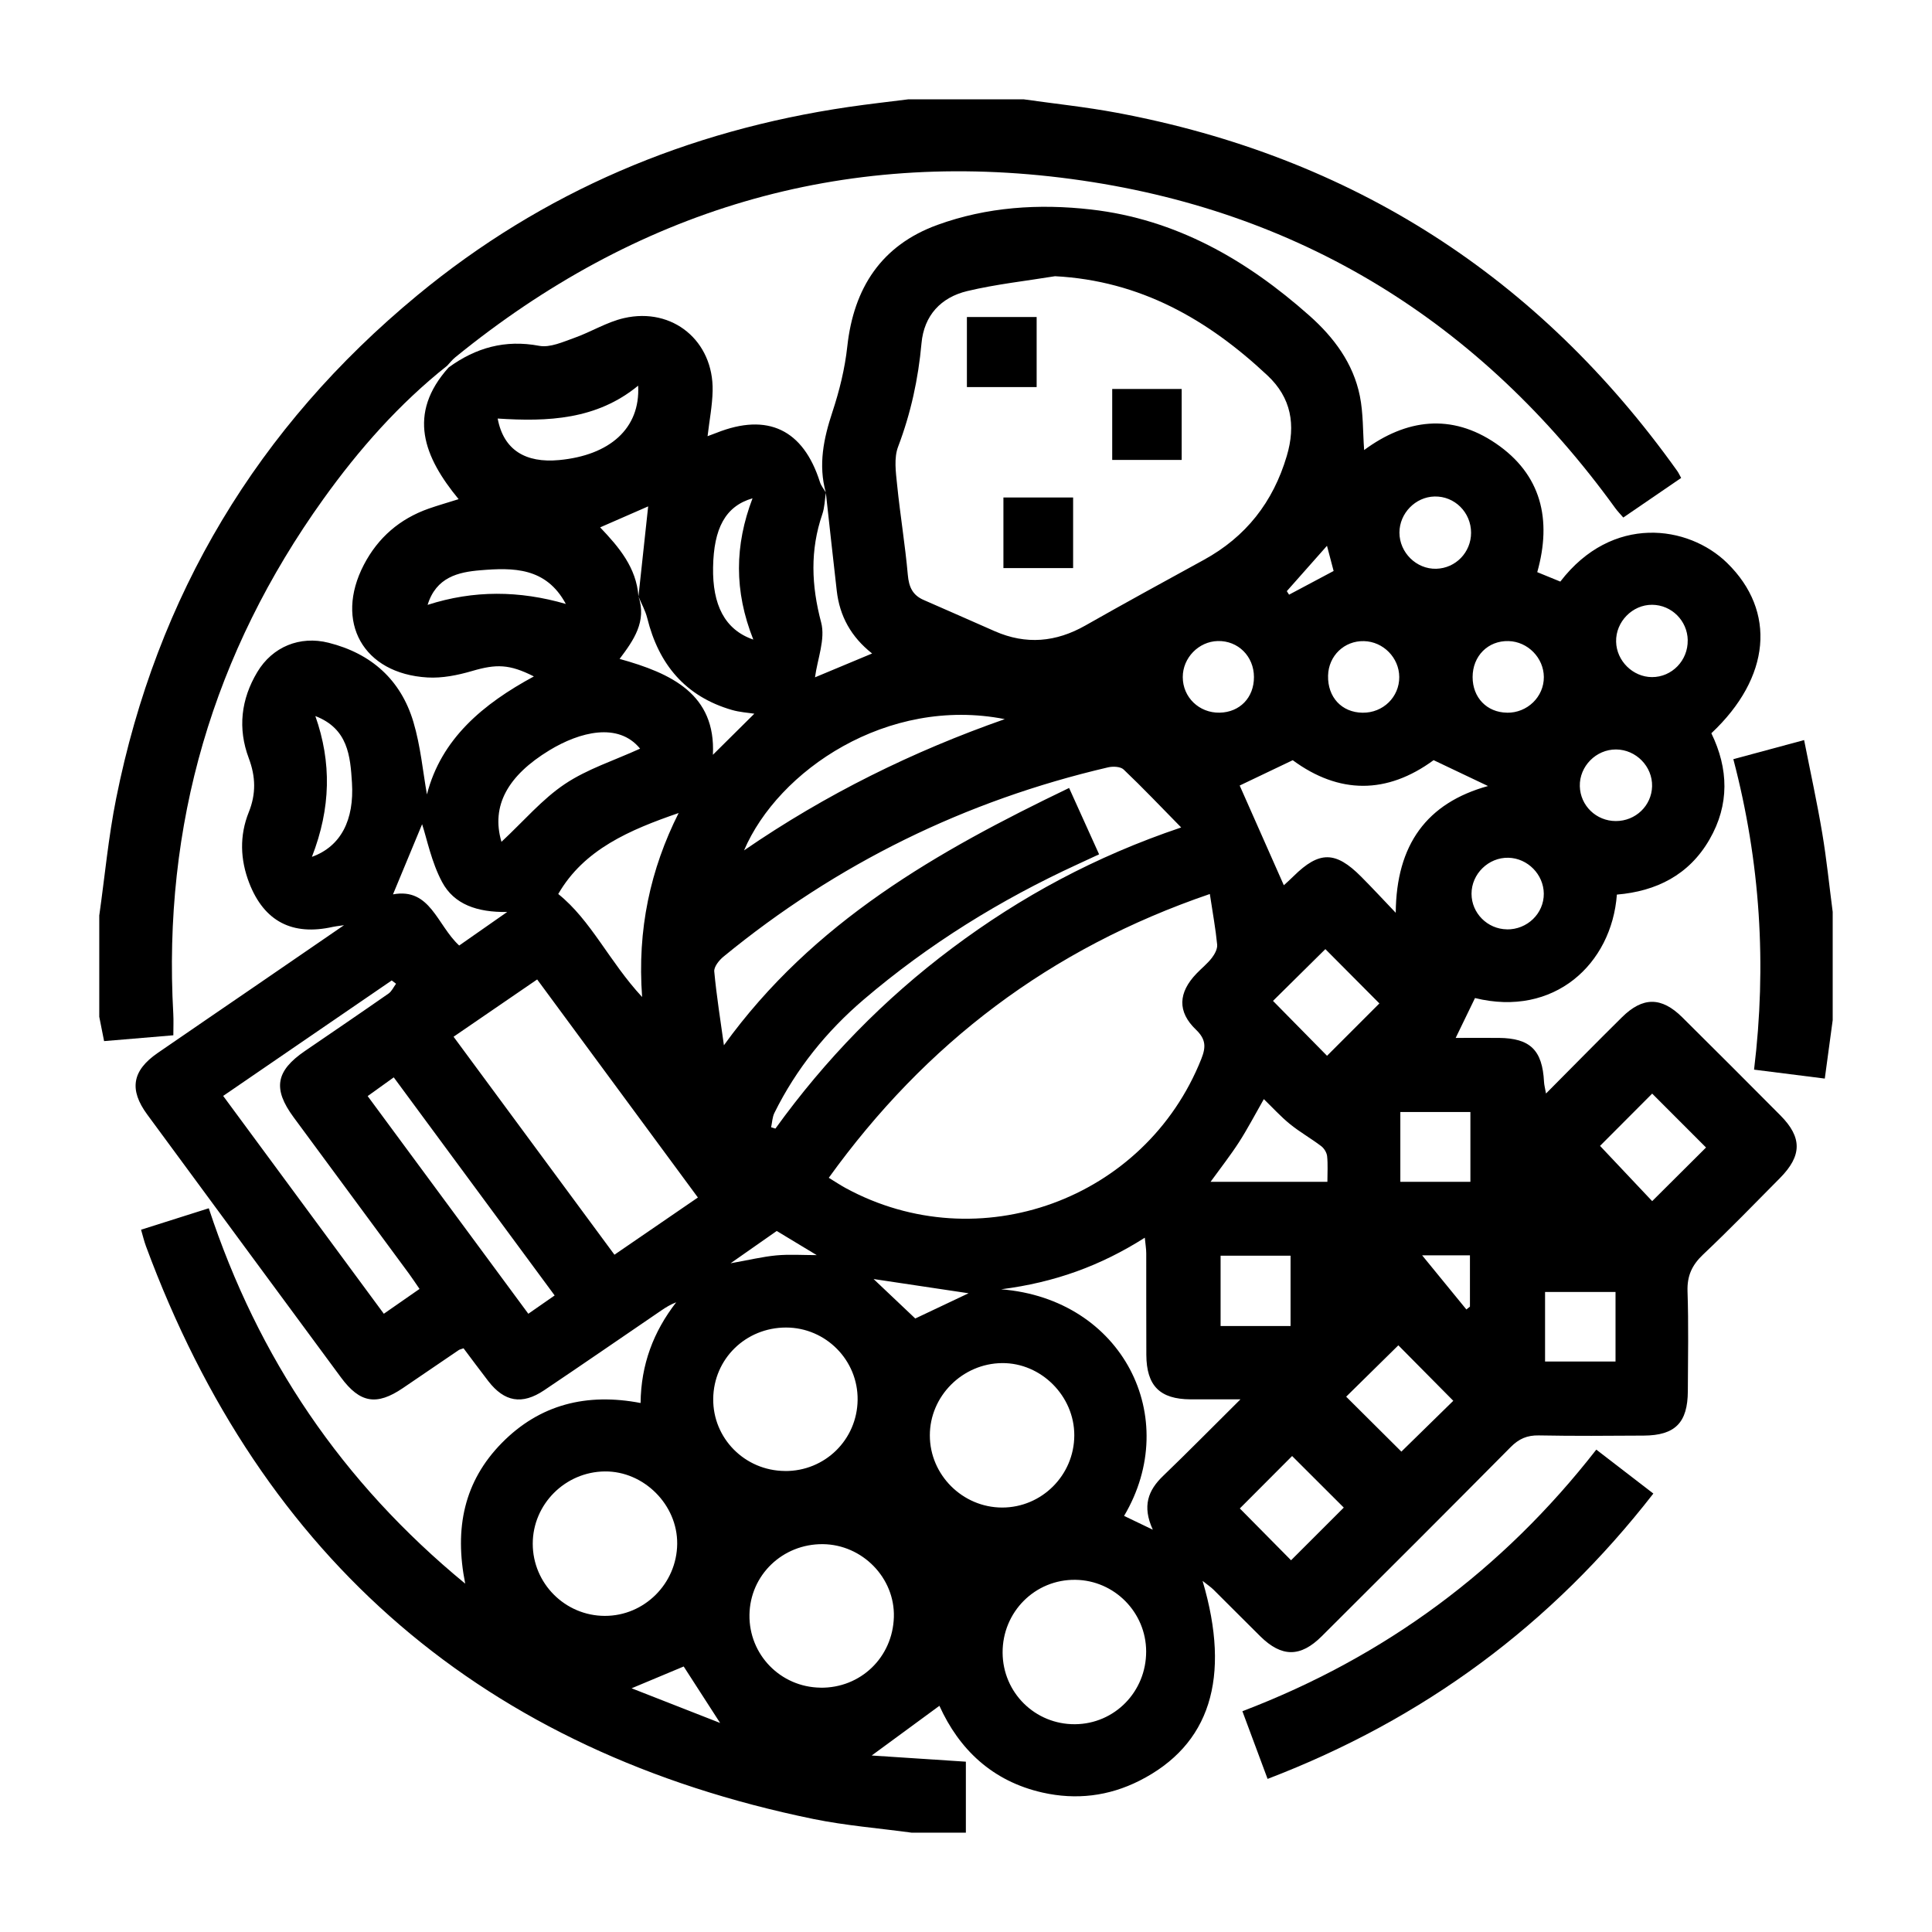
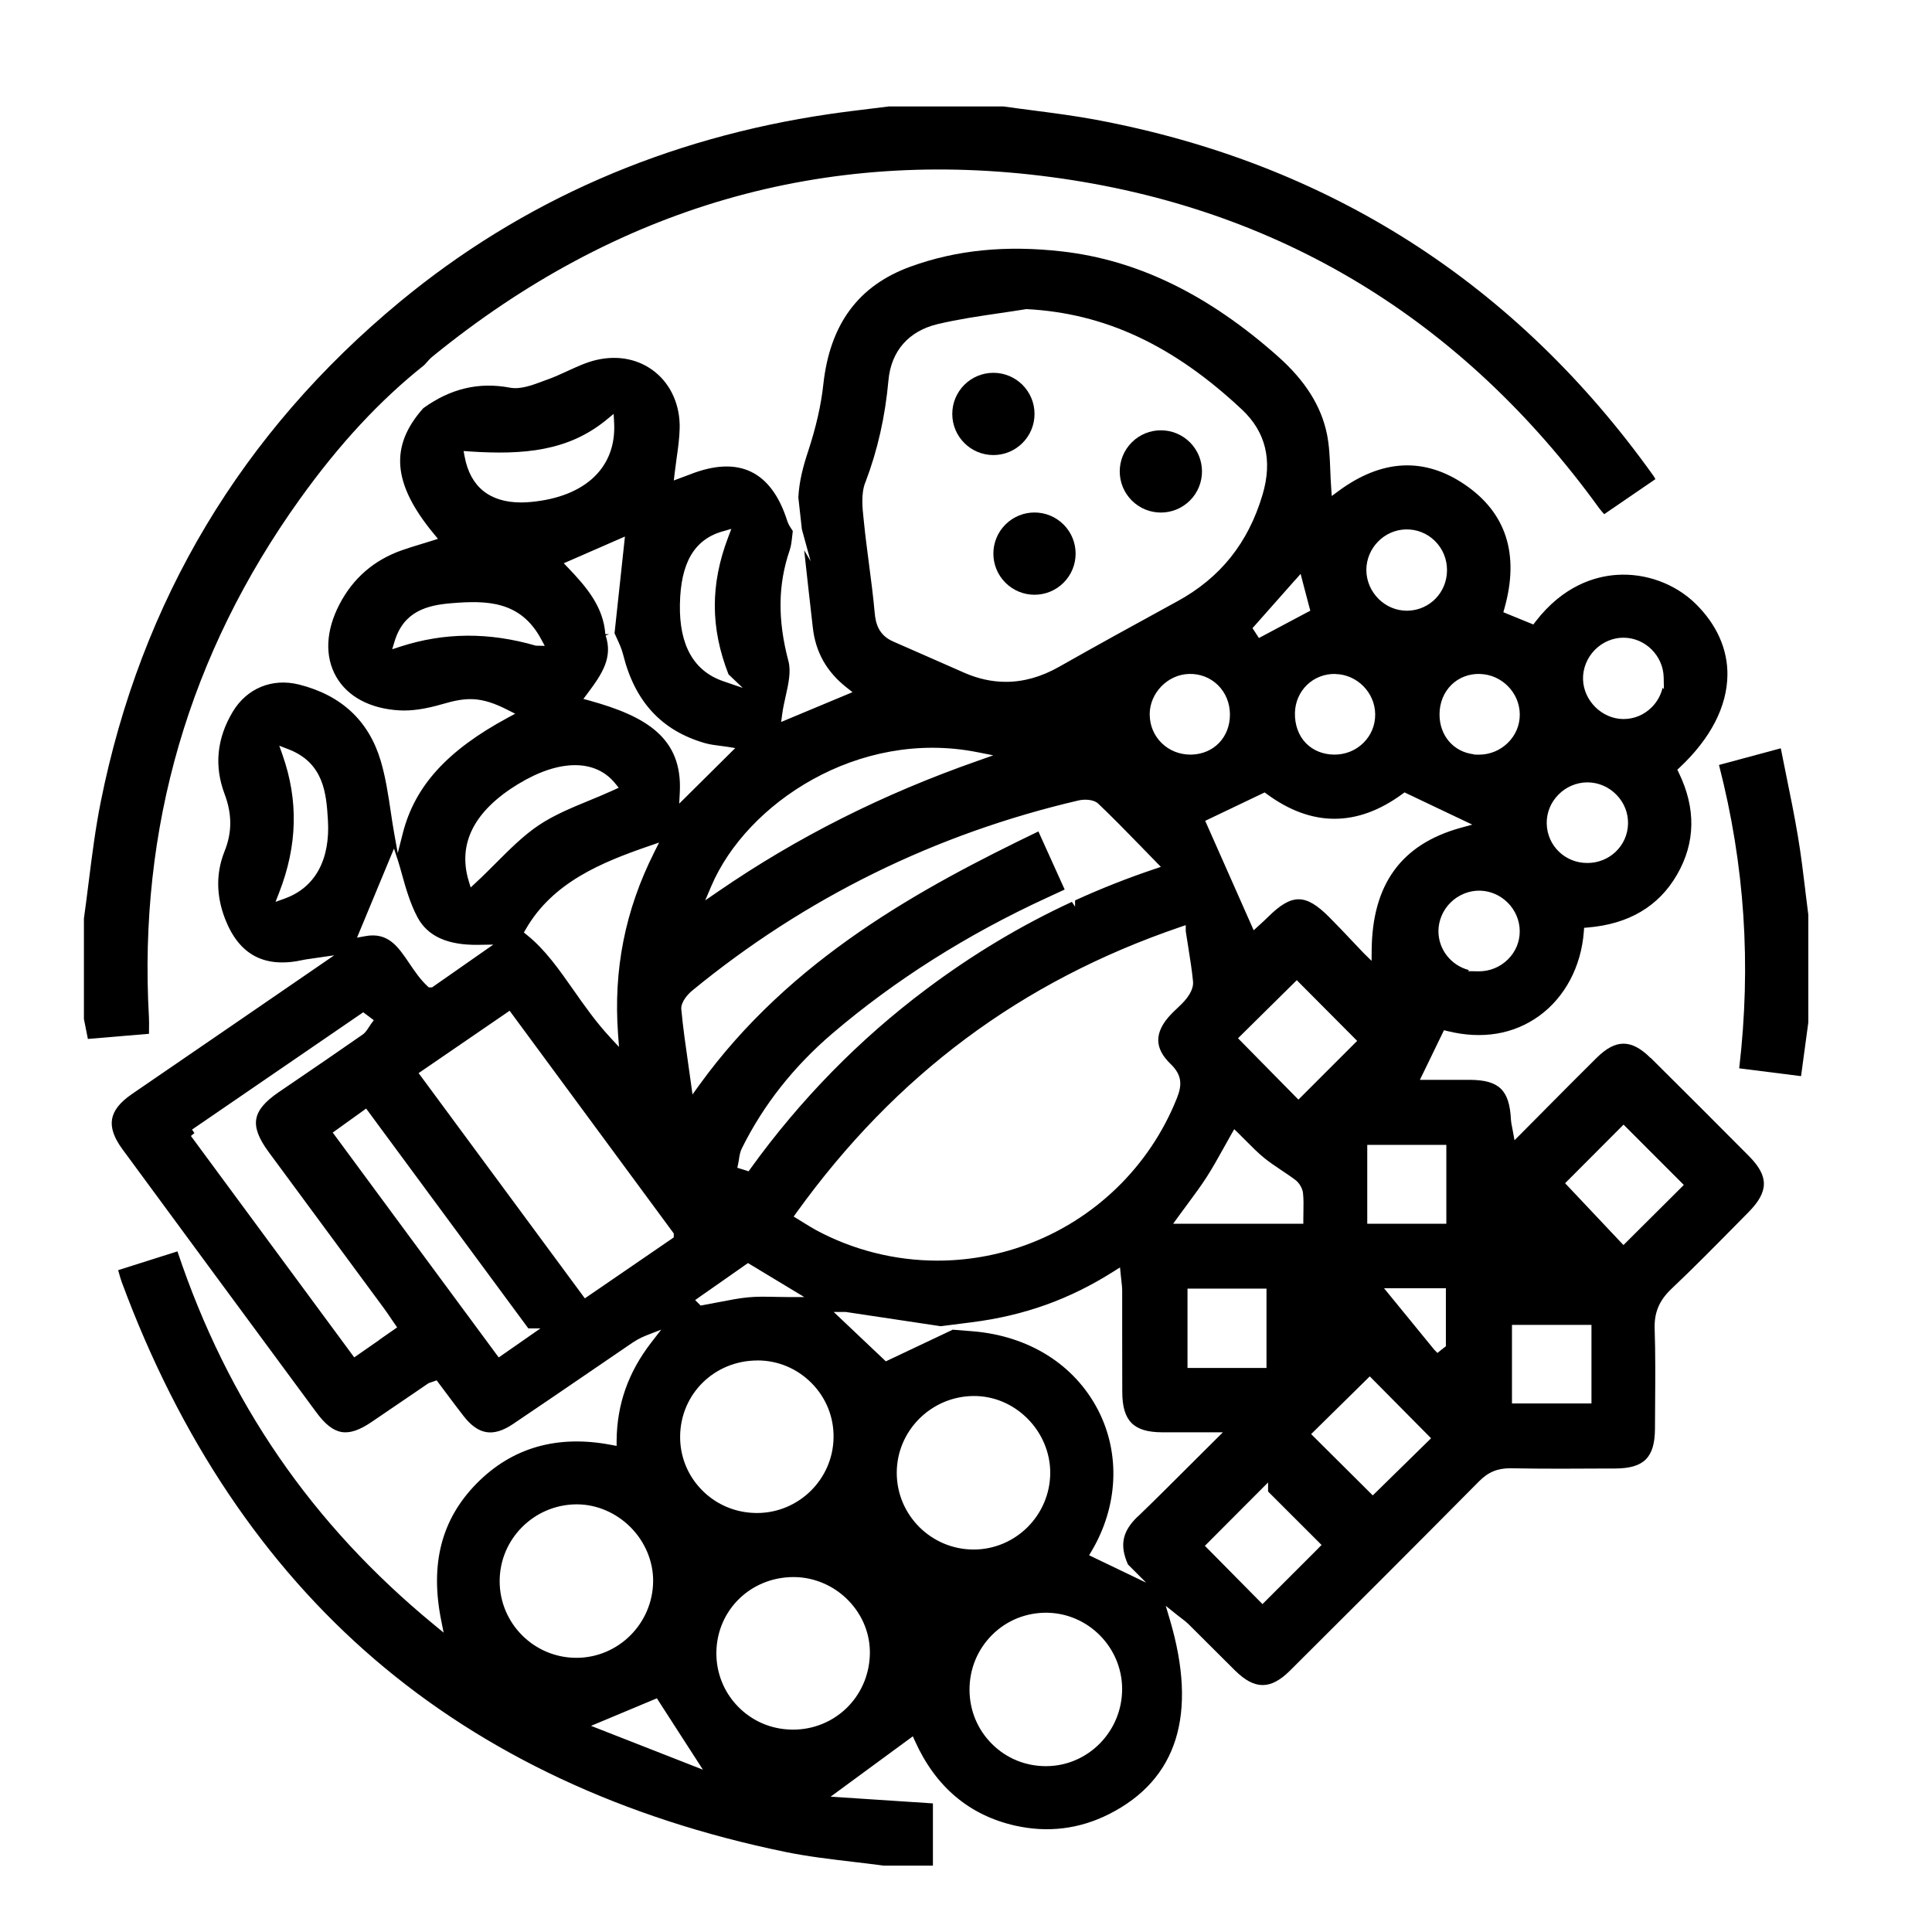
- <svg xmlns="http://www.w3.org/2000/svg" id="Layer_1" data-name="Layer 1" version="1.1" viewBox="0 0 428 428">
+ <svg xmlns="http://www.w3.org/2000/svg" id="Layer_1" fill="currentColor" data-name="Layer 1" version="1.1" viewBox="0 0 428 428">
  <defs>
    <style>
      .cls-1 {
        fill: #000;
        stroke-width: 0px;
      }
    </style>
  </defs>
-   <path class="cls-1" d="M214,406h-12c-7.28-.99-14.64-1.57-21.83-3.04-72.73-14.93-122.07-57.21-147.84-126.9-.41-1.11-.68-2.28-1.08-3.64,5.12-1.62,9.95-3.15,15-4.75,10.93,33.18,29.49,60.69,56.81,83.16-2.45-12.28-.25-22.67,8.11-31.17,8.43-8.57,18.85-11.13,30.74-8.85.09-8.54,2.85-15.8,7.89-22.31-1.24.48-2.27,1.1-3.26,1.78-8.67,5.91-17.3,11.87-26.01,17.72-4.88,3.27-8.79,2.57-12.36-2.04-1.88-2.43-3.7-4.91-5.48-7.27-.61.22-.87.26-1.07.4-4.13,2.81-8.25,5.63-12.39,8.43-5.8,3.93-9.5,3.31-13.7-2.38-14.32-19.4-28.63-38.81-42.91-58.23-4.06-5.52-3.35-9.73,2.28-13.62,7.2-4.97,14.43-9.88,21.64-14.83,6.26-4.29,12.51-8.58,19.67-13.5-1.57.23-2.02.27-2.46.37-8.98,2.03-15.22-1.21-18.52-9.67-2.03-5.22-2.2-10.55-.12-15.73,1.64-4.08,1.54-7.87,0-11.97-2.47-6.58-1.73-13.04,1.89-19.08,3.36-5.61,9.43-8.09,15.79-6.49,9.48,2.38,16.01,8.22,18.79,17.54,1.6,5.37,2.11,11.07,3,16.06,3.16-12.34,12.46-20.07,23.69-26.14-5.42-2.75-8.34-2.77-13.69-1.2-3.18.93-6.63,1.63-9.9,1.43-14.24-.84-20.64-12.33-14.08-24.95,3.13-6.02,7.95-10.19,14.36-12.45,2.08-.73,4.21-1.33,6.64-2.1-7.71-9.35-11.47-18.86-2.21-29.18,6.02-4.38,12.51-6.21,20.06-4.79,2.4.45,5.25-.86,7.76-1.75,3.73-1.32,7.22-3.52,11.03-4.39,10.79-2.47,19.86,5.08,19.63,16.1-.07,3.31-.72,6.61-1.12,10.06.64-.24,1.31-.48,1.97-.74,11.33-4.51,19.23-.74,22.92,10.9.26.83.87,1.56,1.32,2.33-.25,1.59-.27,3.26-.78,4.76-2.75,8-2.44,15.81-.27,24.01.98,3.7-.83,8.13-1.36,12.16,3.94-1.65,8.13-3.39,12.65-5.28-4.7-3.71-7.19-8.31-7.83-13.88-.83-7.25-1.62-14.5-2.42-21.75-1.71-6.15-.5-11.97,1.46-17.89,1.55-4.68,2.76-9.59,3.29-14.48,1.42-13,7.58-22.45,19.98-26.95,10.96-3.98,22.45-4.73,34.01-3.41,18.87,2.16,34.48,11.17,48.39,23.52,5.42,4.81,9.71,10.55,11.17,17.79.77,3.82.65,7.83.95,11.98,9.34-6.89,19.32-8.16,29.14-1.49,10.13,6.88,12.49,16.89,9.21,28.54,1.86.76,3.54,1.45,5.11,2.09,11.49-14.95,28.37-12.52,36.96-4.12,10.93,10.69,9.67,25.35-3.5,37.72,3.81,7.84,4.05,15.8-.41,23.53-4.53,7.87-11.79,11.48-20.52,12.21-1.15,15.43-13.95,27.23-31.43,22.92-1.4,2.9-2.76,5.7-4.28,8.83,3.16,0,6.36-.02,9.56,0,6.95.06,9.65,2.71,10.01,9.74.03.65.21,1.29.44,2.58,5.92-5.95,11.33-11.47,16.83-16.9,4.6-4.55,8.74-4.55,13.34,0,7.28,7.21,14.52,14.47,21.75,21.74,4.85,4.88,4.82,8.93-.1,13.9-5.63,5.69-11.2,11.43-17.01,16.92-2.46,2.33-3.57,4.71-3.46,8.15.25,7.37.1,14.75.07,22.12-.03,6.99-2.81,9.81-9.76,9.85-7.75.05-15.5.11-23.25-.04-2.59-.05-4.42.75-6.23,2.58-13.9,14.03-27.87,27.98-41.86,41.91-4.72,4.71-8.89,4.67-13.61.02-3.47-3.42-6.89-6.9-10.36-10.33-.62-.61-1.37-1.1-2.43-1.95,6.38,21.57,1.6,36.39-13.97,44.26-6.83,3.45-14.04,4.31-21.5,2.63-11.16-2.52-18.5-9.64-22.83-19.22-5.07,3.72-9.97,7.32-15,11.01,6.87.45,13.78.9,20.86,1.37v15.7ZM141.44,132.13c.72-6.67,1.44-13.34,2.15-19.95-3.44,1.5-6.96,3.04-10.64,4.65,4.18,4.38,8.03,8.92,8.49,15.29,1.88,5.56-1.07,9.72-4.18,13.85,11.54,3.2,21.34,7.85,20.67,21.24,2.88-2.86,6.09-6.03,9.18-9.1-1.38-.22-3.23-.33-4.96-.83-10.32-2.99-16.22-10.1-18.76-20.33-.41-1.67-1.29-3.22-1.96-4.83ZM233.72,61.19c-6.49,1.06-13.06,1.77-19.44,3.29-5.81,1.39-9.58,5.37-10.14,11.58-.71,7.88-2.36,15.47-5.18,22.9-.95,2.49-.51,5.63-.22,8.43.67,6.66,1.78,13.29,2.37,19.96.24,2.68,1.05,4.5,3.53,5.57,5.26,2.28,10.49,4.62,15.75,6.92,6.91,3.03,13.54,2.43,20.07-1.28,8.68-4.93,17.44-9.72,26.19-14.51,9.36-5.12,15.38-12.8,18.41-23.03,2.05-6.89.99-12.91-4.27-17.84-13.21-12.39-28.19-21-47.07-21.99ZM268.02,198.05c-35.43,12.11-62.96,33.08-84.42,62.87,1.42.87,2.55,1.62,3.73,2.27,29.49,16.03,66.38,2.6,78.79-28.58,1.05-2.63,1.06-4.36-1.17-6.5-4.17-3.99-3.94-8.21.11-12.43,1.12-1.17,2.42-2.2,3.4-3.47.63-.82,1.27-1.99,1.18-2.94-.33-3.44-.96-6.85-1.62-11.21ZM154.6,265.28c-12.04-16.34-23.77-32.24-35.6-48.3-6.33,4.34-12.34,8.46-18.52,12.69,12.03,16.31,23.78,32.23,35.64,48.29,6.22-4.27,12.16-8.34,18.48-12.67ZM243.49,189.26c-1.86.86-3.31,1.54-4.77,2.21-17.12,7.87-33,17.7-47.34,29.93-8.26,7.04-14.99,15.37-19.82,25.14-.47.95-.5,2.12-.73,3.19.32.1.64.19.95.29,11.05-15.33,24.08-28.7,39.19-40.01,15.16-11.35,31.63-20.28,50.7-26.7-4.55-4.63-8.55-8.85-12.75-12.84-.69-.66-2.36-.73-3.44-.48-31.65,7.38-60.09,21.33-85.22,41.95-.96.79-2.12,2.24-2.03,3.27.51,5.47,1.39,10.9,2.14,16.35,19.75-27.37,47.28-42.97,76.47-57,2.27,5.03,4.37,9.66,6.65,14.71ZM309.2,202.21c.12-15.15,6.92-24.34,20.44-28.08-3.89-1.85-7.9-3.75-12.05-5.73-10.34,7.59-20.95,7.56-31.21.01-4.22,2.01-8.18,3.91-11.75,5.61,3.22,7.27,6.49,14.65,9.78,22.09.57-.52,1.4-1.25,2.18-2.03,5.65-5.57,9.26-5.58,14.91.09,2.61,2.62,5.12,5.34,7.68,8.02ZM133.99,357.97c8.75.02,15.95-7.16,16.03-15.97.08-8.64-7.37-16.1-16.01-16.03-8.8.07-15.99,7.27-15.99,16.02,0,8.79,7.17,15.97,15.97,15.98ZM237.99,317.99c.03-8.71-7.33-16.09-15.98-16.02-8.79.07-16.03,7.32-16.02,16.02,0,8.75,7.25,15.97,16.02,15.98,8.78,0,15.95-7.16,15.98-15.98ZM253.91,365.85c-.02-8.65-7.02-15.75-15.66-15.87-8.95-.13-16.19,7.12-16.14,16.15.05,8.85,7.19,15.9,16.03,15.84,8.79-.06,15.79-7.22,15.77-16.12ZM181.75,373.88c8.89.12,16-6.71,16.27-15.64.26-8.67-6.97-16.08-15.75-16.16-8.92-.07-16.11,6.86-16.24,15.65-.13,8.83,6.88,16.02,15.72,16.14ZM173.88,325.88c8.86.07,16.01-6.93,16.11-15.77.1-8.79-7.05-16.01-15.85-16.02-8.94,0-16.04,6.94-16.14,15.77-.1,8.78,7.01,15.95,15.88,16.01ZM49.43,242.77c12.03,16.31,23.72,32.16,35.6,48.27,2.8-1.94,5.29-3.68,7.91-5.5-.93-1.34-1.6-2.38-2.33-3.37-8.52-11.57-17.05-23.12-25.58-34.68-4.63-6.29-3.95-10.24,2.52-14.66,6.19-4.23,12.38-8.44,18.53-12.73.71-.5,1.11-1.44,1.66-2.17-.32-.24-.64-.49-.96-.73-12.35,8.46-24.7,16.92-37.34,25.58ZM255.38,338.87c-2.39-5.23-1.03-8.72,2.28-11.9,5.53-5.32,10.91-10.79,17.14-16.97-4.45,0-7.76.01-11.07,0-6.78-.04-9.74-2.99-9.78-9.85-.04-7.49,0-14.98-.02-22.47,0-1.02-.18-2.04-.32-3.49-9.78,6.21-19.93,9.91-31.83,11.43,26.91,2.15,40.15,28.43,27.24,50.2,1.87.9,3.73,1.79,6.37,3.06ZM142.25,220.87c-1.11-14.97,1.84-28.32,8.09-40.76-10.81,3.73-20.96,8.03-26.67,17.94,7.26,5.81,11.3,14.98,18.58,22.82ZM122.87,286.98c-11.93-16.17-23.74-32.18-35.64-48.31-2.12,1.52-3.89,2.79-5.78,4.15,11.95,16.2,23.7,32.1,35.59,48.22,2.1-1.46,3.81-2.65,5.84-4.06ZM222.59,159.31c-26-5.12-50.21,11.39-57.76,29.08,18.17-12.49,37.38-21.93,57.76-29.08ZM293.98,233.89c3.97-3.97,8.07-8.07,11.6-11.6-4-4.03-8.08-8.13-11.97-12.03-3.76,3.72-7.82,7.73-11.6,11.47,4.03,4.09,8.1,8.23,11.97,12.16ZM377.94,254.21c-4.01-4.02-8.12-8.12-11.93-11.94-3.88,3.89-7.98,8.01-11.55,11.58,3.76,3.98,7.74,8.2,11.55,12.24,4.06-4.05,8.11-8.08,11.93-11.88ZM286.25,322.55c-4.01,4.02-8.03,8.04-11.59,11.62,3.66,3.7,7.66,7.74,11.35,11.48,3.82-3.82,7.83-7.83,11.68-11.67-3.81-3.81-7.84-7.83-11.44-11.42ZM321.95,310.32c-4.16-4.2-8.16-8.24-12.17-12.29-3.86,3.8-7.91,7.78-11.56,11.38,4.22,4.2,8.33,8.29,12.23,12.17,3.67-3.6,7.67-7.51,11.5-11.26ZM268.18,261.81h25.88c0-2.01.13-3.87-.06-5.68-.09-.8-.67-1.75-1.33-2.24-2.24-1.7-4.71-3.09-6.88-4.85-2.06-1.67-3.86-3.66-5.81-5.55-2.01,3.52-3.62,6.62-5.51,9.55-1.87,2.9-4.01,5.62-6.29,8.77ZM111.1,186.48c4.96-4.62,9.01-9.43,14.03-12.79,4.98-3.34,10.94-5.22,16.67-7.84-4.82-5.92-13.38-3.72-20.1.37-9.17,5.58-12.97,12.26-10.61,20.27ZM141.38,85.43c-9.19,7.57-20.04,8.02-31.13,7.29,1.3,6.96,6.16,9.9,13.61,9.2,11.12-1.04,18.03-6.93,17.51-16.49ZM285.9,278.18h-15.5v15.58h15.5v-15.58ZM325.74,246.34h-15.52v15.47h15.52v-15.47ZM357.89,286.21h-15.61v15.41h15.61v-15.41ZM277.79,149.98c-.01-4.59-3.52-8.08-8.01-7.97-4.24.1-7.77,3.73-7.76,7.99,0,4.47,3.63,7.97,8.17,7.88,4.48-.09,7.62-3.35,7.6-7.9ZM301.85,157.89c4.54.06,8.16-3.48,8.13-7.92-.03-4.27-3.55-7.84-7.82-7.94-4.35-.11-7.84,3.24-7.95,7.63-.12,4.79,3.02,8.17,7.64,8.23ZM373.89,141.83c-.08-4.33-3.58-7.82-7.89-7.85-4.37-.03-8.08,3.76-7.98,8.17.09,4.26,3.71,7.83,7.94,7.85,4.42.02,8.01-3.69,7.92-8.18ZM333.82,205.89c4.5.07,8.22-3.52,8.18-7.92-.04-4.26-3.58-7.85-7.84-7.95-4.4-.11-8.18,3.58-8.17,7.98,0,4.28,3.52,7.82,7.84,7.88ZM325.89,118.02c0-4.51-3.64-8.13-8.08-8.03-4.25.09-7.78,3.72-7.79,7.99,0,4.43,3.75,8.13,8.14,8.02,4.32-.11,7.73-3.64,7.73-7.98ZM357.97,181.89c4.37,0,7.91-3.4,8.02-7.69.11-4.4-3.55-8.15-7.99-8.17-4.42-.02-8.12,3.73-8.02,8.13.1,4.31,3.63,7.73,7.98,7.73ZM333.84,157.89c4.5.07,8.2-3.52,8.17-7.91-.03-4.25-3.55-7.84-7.81-7.96-4.54-.13-7.97,3.3-7.97,7.97,0,4.55,3.16,7.83,7.61,7.89ZM101.73,209.46c3.37-2.35,6.62-4.63,10.63-7.43-6.67.11-11.78-1.69-14.42-6.63-2.37-4.43-3.37-9.6-4.43-12.81-1.7,4.1-4.09,9.85-6.45,15.54,8.27-1.53,9.74,6.79,14.66,11.33ZM69.1,189.82c6.44-2.32,9.39-8.19,8.87-16.44-.37-5.88-.86-11.96-8.11-14.75,3.61,10.25,3.45,20.37-.76,31.19ZM166.88,141.68c-4.28-10.78-4.13-20.88-.17-31.29-6.05,1.75-8.59,6.7-8.74,15.27-.15,8.28,2.54,13.84,8.92,16.03ZM125.35,133.79c-4.38-8.15-11.69-8.06-18.92-7.46-4.89.4-9.81,1.52-11.7,7.67,10.23-3.3,20.37-3.18,30.61-.21ZM193.53,283.35c2.08,1.97,5.59,5.29,9.23,8.74,3.33-1.58,8.09-3.83,11.81-5.59-7-1.05-15.14-2.27-21.03-3.15ZM159.53,381.69c-3-4.65-5.59-8.66-8.07-12.51-3.59,1.5-7.15,2.99-11.54,4.83,6.82,2.67,12.89,5.05,19.61,7.68ZM315.05,278.1c2.92,3.57,6.36,7.78,9.8,11.99.26-.21.52-.42.79-.63v-11.36h-10.59ZM161.88,279.85c4.02-.71,7.04-1.45,10.09-1.74,2.91-.27,5.87-.06,8.96-.06-3.08-1.86-6-3.62-8.86-5.35-3.33,2.33-6.45,4.52-10.2,7.14ZM285.07,130.96c.17.26.33.52.5.78,3.28-1.75,6.56-3.49,9.87-5.25-.49-1.86-.98-3.7-1.47-5.58-3.06,3.46-5.98,6.76-8.9,10.05Z" />
-   <path class="cls-1" d="M22,202.75c1.22-8.62,2.02-17.33,3.73-25.85,9.01-45.03,31.34-82.24,66.71-111.47,27.81-22.98,59.89-36.51,95.53-41.73,4.42-.65,8.86-1.14,13.28-1.7,8.5,0,17,0,25.5,0,6.89.98,13.83,1.7,20.66,2.98,52.05,9.73,93.41,36.25,124.15,79.35.28.39.48.84.87,1.55-4.25,2.91-8.44,5.77-12.82,8.77-.7-.81-1.29-1.41-1.78-2.09-29.88-41.27-70.01-66.13-120.44-72.9-51.02-6.86-96.63,6.98-136.54,39.5-.67.54-1.2,1.24-1.8,1.87-10.64,8.44-19.54,18.54-27.41,29.52-24.44,34.1-35.6,72.13-33.25,114.07.08,1.46.01,2.93.01,4.73-5.25.44-10.29.87-15.34,1.29-.41-2.06-.74-3.72-1.07-5.39,0-7.5,0-15,0-22.5Z" />
-   <path class="cls-1" d="M406,226c-.56,4.17-1.13,8.33-1.75,12.94-5.17-.65-10.18-1.29-15.67-1.98,2.83-23.21,1.4-45.97-4.59-68.78,5.16-1.39,10.03-2.71,15.68-4.23,1.39,7.07,2.88,13.84,4.02,20.66.97,5.77,1.55,11.6,2.31,17.4v24Z" />
-   <path class="cls-1" d="M280.81,394.08c-1.93-5.18-3.7-9.92-5.58-14.99,31.65-12.06,57.68-31.36,78.4-57.95,4.29,3.3,8.32,6.4,12.64,9.73-22.62,29.11-50.89,49.99-85.45,63.21Z" />
-   <path class="cls-1" d="M261.78,101.89h-15.39v-15.72h15.39v15.72Z" />
-   <path class="cls-1" d="M222.29,125.85v-15.64h15.44v15.64h-15.44Z" />
-   <path class="cls-1" d="M229.65,85.75h-15.45v-15.52h15.45v15.52Z" />
+   <path class="cls-1" d="M365.63,234.35c-4.24-4.19-7.7-4.19-11.93,0-3.74,3.7-7.41,7.4-11.3,11.32-1.8,1.82-3.64,3.67-5.53,5.57l-1.36,1.36-.34-1.89c-.08-.43-.15-.79-.21-1.1-.13-.64-.22-1.1-.24-1.6-.33-6.51-2.61-8.73-9.02-8.79-2.13-.01-4.26,0-6.39,0h-4.76s1.15-2.36,1.15-2.36c1.34-2.76,2.57-5.29,3.83-7.9l.35-.73.79.19c7.65,1.89,14.67.72,20.31-3.37,5.71-4.14,9.31-10.94,9.89-18.66l.06-.85.85-.07c9.06-.76,15.7-4.7,19.74-11.71,4.09-7.09,4.22-14.69.38-22.59l-.32-.66.54-.5c6.84-6.42,10.49-13.51,10.56-20.49.06-5.74-2.39-11.2-7.07-15.79-4.54-4.44-11.1-6.83-17.54-6.37-4.8.34-11.81,2.42-17.93,10.38l-.46.6-6.64-2.71.24-.86c3.37-11.95.4-21.19-8.81-27.44-8.98-6.1-18.4-5.61-27.98,1.47l-1.46,1.08-.13-1.81c-.1-1.32-.15-2.63-.2-3.92-.11-2.78-.22-5.4-.73-7.94-1.26-6.23-4.81-11.87-10.85-17.24-15.49-13.75-31.13-21.36-47.84-23.27-12.45-1.42-23.42-.32-33.56,3.36-11.54,4.19-17.87,12.73-19.33,26.12-.49,4.55-1.62,9.49-3.33,14.69-1.09,3.28-2.03,6.73-2.2,10.34l.78,7.04,1.94,7.07-1.43-2.42c.63,5.73,1.26,11.46,1.92,17.18.62,5.42,3.06,9.74,7.46,13.21l1.33,1.05-7.79,3.25c-2.22.92-4.36,1.82-6.42,2.68l-1.6.67.23-1.72c.17-1.3.47-2.64.76-3.94.61-2.72,1.24-5.52.62-7.83-2.42-9.15-2.33-16.96.29-24.59.31-.92.42-1.93.54-3.01.04-.4.09-.81.14-1.21-.08-.12-.16-.25-.24-.37-.38-.57-.77-1.17-.99-1.88-1.75-5.53-4.47-9.2-8.09-10.91-3.6-1.71-8.15-1.49-13.51.64-.46.18-.93.35-1.39.52l-2.14.8.19-1.63c.13-1.11.28-2.2.43-3.28.33-2.31.63-4.49.68-6.69.1-4.99-1.86-9.5-5.38-12.37-3.54-2.88-8.16-3.85-13.02-2.74-2.18.5-4.24,1.45-6.42,2.45-1.45.67-2.96,1.36-4.5,1.91-.38.14-.78.28-1.18.43-2.25.84-4.8,1.79-7.1,1.36-6.89-1.3-13.17.19-19.2,4.55-7.5,8.42-6.81,16.74,2.31,27.8l.94,1.14-1.41.45c-.86.27-1.68.52-2.47.76-1.45.44-2.81.86-4.14,1.33-6.16,2.17-10.8,6.2-13.8,11.97-3.03,5.83-3.29,11.5-.75,15.99,2.53,4.45,7.5,7.12,14,7.5,2.67.16,5.8-.29,9.56-1.39,5.33-1.56,8.51-1.73,14.42,1.27l1.7.86-1.68.91c-13.38,7.23-20.53,15.1-23.2,25.51l-1.14,4.47-.81-4.54c-.27-1.51-.5-3.04-.74-4.67-.56-3.73-1.13-7.59-2.23-11.28-2.64-8.83-8.72-14.51-18.08-16.86-5.94-1.49-11.57.82-14.69,6.03-3.53,5.89-4.14,12.02-1.81,18.21,1.68,4.47,1.68,8.5,0,12.69-1.92,4.79-1.88,9.84.12,15,3.13,8.03,8.81,10.99,17.37,9.06.3-.07.61-.11,1.23-.2.33-.05.75-.1,1.31-.19l4.26-.62-3.55,2.44c-7.16,4.92-13.41,9.21-19.67,13.5-2.9,1.99-5.8,3.97-8.7,5.96-4.32,2.95-8.63,5.9-12.94,8.87-2.61,1.8-4.03,3.61-4.36,5.54-.32,1.93.43,4.11,2.31,6.66,12.92,17.58,26.56,36.08,42.91,58.23,3.86,5.24,6.98,5.78,12.33,2.15,2.82-1.91,5.64-3.83,8.45-5.75l3.93-2.68c.24-.17.49-.25.78-.34.13-.04.3-.1.51-.17l.69-.25.44.59c.6.8,1.21,1.62,1.83,2.44,1.19,1.6,2.41,3.22,3.65,4.82,3.29,4.25,6.58,4.79,11.01,1.82,5.89-3.96,11.85-8.04,17.62-11.98,2.79-1.91,5.59-3.83,8.39-5.73.84-.58,2-1.32,3.46-1.89l3.35-1.3-2.2,2.84c-5.08,6.57-7.6,13.67-7.68,21.71v1.2s-1.19-.22-1.19-.22c-11.95-2.29-21.99.59-29.84,8.57-7.77,7.9-10.33,17.8-7.84,30.27l.55,2.75-2.16-1.78c-27.05-22.25-45.64-49.3-56.81-82.68l-13.13,4.16c.03.12.07.25.1.37.22.8.43,1.56.69,2.27,12.76,34.51,31.61,62.63,56.02,83.57,24.4,20.93,55.04,35.3,91.08,42.69,4.88,1,9.94,1.59,14.84,2.17,2.29.27,4.58.54,6.86.85h10.9v-13.79c-5.6-.37-11.1-.73-16.56-1.09l-6.1-.4,18.21-13.37.51,1.12c4.56,10.09,12.01,16.37,22.14,18.66,7.25,1.63,14.25.77,20.83-2.55,15.13-7.65,19.66-22.14,13.46-43.08l-.91-3.06,2.49,2c.38.3.72.56,1.02.79.56.42,1.04.79,1.48,1.22,1.66,1.64,3.3,3.29,4.95,4.93,1.8,1.8,3.6,3.61,5.42,5.4,4.35,4.29,7.89,4.29,12.2-.02,12.37-12.31,27.01-26.92,41.86-41.91,2.05-2.07,4.15-2.9,6.96-2.88,7.39.14,14.91.09,22.19.05h1.04c6.36-.04,8.74-2.44,8.77-8.86,0-1.69.02-3.39.03-5.08.04-5.58.09-11.34-.1-17-.12-3.63,1.01-6.3,3.77-8.91,4.72-4.46,9.37-9.18,13.87-13.74l3.12-3.16c4.55-4.6,4.58-7.99.1-12.49-6.91-6.94-14.32-14.38-21.74-21.73ZM353.31,143.97c1.69-1.72,3.99-2.7,6.31-2.7h.06c4.81.03,8.79,4,8.88,8.83l.05,2.57-.29-.31c-.38,1.6-1.18,3.08-2.37,4.28-1.68,1.71-3.91,2.65-6.28,2.65h-.04c-4.74-.02-8.83-4.07-8.94-8.83-.05-2.38.9-4.75,2.62-6.49ZM345.24,176.04c1.7-1.73,4.03-2.72,6.4-2.72h.04c2.43.01,4.71.99,6.43,2.76,1.71,1.76,2.61,4.04,2.55,6.43-.12,4.86-4.09,8.67-9.02,8.67s-8.88-3.82-8.99-8.71c-.05-2.39.86-4.68,2.59-6.43ZM63.11,199.05l-2.07.74.8-2.05c4.06-10.43,4.3-20.4.75-30.5l-.72-2.04,2.02.78c7.96,3.06,8.4,10.03,8.75,15.62.56,8.83-2.83,15.03-9.53,17.44ZM303.87,210.51l-.02,2.35-1.68-1.64c-.84-.88-1.63-1.71-2.41-2.54-1.72-1.82-3.5-3.71-5.3-5.51-5.22-5.24-8.25-5.26-13.5-.08-.63.63-1.29,1.23-1.83,1.72l-1.4,1.28-.56-1.27c-2.53-5.73-5.05-11.41-7.55-17.05l-2.63-5.93,13.17-6.29.48.35c9.95,7.32,20.05,7.31,30.03-.01l.48-.35.54.26c2.68,1.28,5.31,2.53,7.88,3.75l6.59,3.13-2.58.71c-13.14,3.64-19.59,12.51-19.71,27.12ZM259.89,271.1l1.15-1.59c.7-.97,1.39-1.89,2.06-2.8,1.5-2.03,2.92-3.94,4.2-5.93,1.29-2,2.46-4.11,3.71-6.35.57-1.02,1.15-2.07,1.77-3.16l.64-1.12.93.9c.59.57,1.17,1.16,1.74,1.74,1.34,1.35,2.6,2.62,4,3.76,1.16.94,2.45,1.8,3.7,2.64,1.04.7,2.12,1.41,3.15,2.19.89.66,1.6,1.87,1.72,2.93.14,1.35.12,2.67.09,4.07-.01.56-.02,1.13-.02,1.72v1h-28.84ZM280.57,285.47v17.58h-17.5v-17.58h17.5ZM256.05,190.9l1.12,1.14-1.51.51c-6.02,2.03-11.84,4.33-17.5,6.92v1.39s-.7-1.07-.7-1.07c-11.28,5.22-21.94,11.61-32.22,19.31-14.83,11.1-27.95,24.49-38.98,39.79l-.42.59-.69-.22c-.17-.05-.34-.11-.51-.16l-1.3-.4.19-.89c.07-.31.12-.64.17-.96.12-.82.25-1.67.65-2.46,4.74-9.58,11.49-18.14,20.07-25.46,13.86-11.82,29.86-21.94,47.57-30.08.86-.39,1.72-.79,2.66-1.23l1.21-.56-5.82-12.87c-25.84,12.46-54.91,28.16-75.17,56.24l-1.46,2.03-.34-2.47c-.2-1.42-.4-2.84-.6-4.26-.57-3.97-1.16-8.07-1.54-12.13-.14-1.6,1.44-3.35,2.39-4.13,25.06-20.57,53.87-34.75,85.63-42.15,1.17-.27,3.28-.3,4.36.73,3.11,2.96,6.12,6.04,9.3,9.31,1.13,1.16,2.28,2.34,3.47,3.56ZM254.69,158.29c-.01-4.76,3.99-8.88,8.74-8.99,2.4-.07,4.67.81,6.35,2.45,1.73,1.68,2.68,4,2.69,6.52.02,5.06-3.59,8.8-8.58,8.9-.06,0-.13,0-.19,0-2.42,0-4.67-.91-6.36-2.56-1.7-1.67-2.63-3.91-2.64-6.32ZM178.19,287.34h-3.59c-.96,0-1.9-.02-2.84-.04-2.09-.04-4.07-.09-6.03.1-1.99.19-3.99.58-6.3,1.03-1.15.22-2.38.46-3.71.7l-.51.09-1.21-1.21.97-.69,10.73-7.51,12.49,7.54ZM167.81,301.38c4.53,0,8.79,1.79,11.99,5.03,3.19,3.23,4.92,7.49,4.86,12.01-.1,9.27-7.71,16.76-16.98,16.76-.05,0-.09,0-.14,0l-.99-.04c-4.21-.27-8.11-2.04-11.07-5.06-3.15-3.21-4.86-7.45-4.81-11.93.11-9.4,7.64-16.76,17.14-16.76ZM180.52,272.36c-.83-.46-1.64-.97-2.5-1.5-.4-.25-.82-.52-1.28-.79l-.92-.56.63-.88c22-30.54,49.77-51.22,84.91-63.23l1.32-.45v1.33c.18,1.21.36,2.35.54,3.43.45,2.83.84,5.27,1.08,7.76.14,1.43-.81,2.9-1.38,3.65-.67.87-1.47,1.62-2.24,2.35-.42.39-.84.79-1.23,1.2-1.94,2.02-2.9,3.99-2.86,5.85.04,1.74.95,3.47,2.72,5.17h0c2.67,2.56,2.52,4.81,1.41,7.59-6.03,15.16-18.3,27.04-33.65,32.59-6.28,2.27-12.84,3.4-19.38,3.4-9.4,0-18.75-2.32-27.17-6.9ZM287.64,243.6l-13.38-13.59,13.02-12.87.7.71c3.89,3.9,7.97,8,11.97,12.03l.7.71-13.02,13.02ZM334.06,212.53c-1.72,1.71-4.01,2.65-6.44,2.65-.05,0-.1,0-.15,0l-2.28-.04.23-.24c-3.88-.98-6.76-4.49-6.76-8.61,0-2.36.99-4.69,2.73-6.39,1.74-1.7,4.1-2.64,6.47-2.59,4.81.11,8.77,4.12,8.81,8.94.02,2.36-.9,4.59-2.61,6.28ZM327.9,149.31c4.81.14,8.75,4.15,8.78,8.95.02,2.36-.91,4.59-2.62,6.28-1.72,1.7-4,2.64-6.42,2.64-.05,0-.1,0-.15,0l-.98-.02v-.06c-4.46-.51-7.61-4.08-7.61-8.83,0-2.57.95-4.91,2.66-6.58,1.66-1.61,3.9-2.47,6.34-2.39ZM311.46,117.28h0c2.4-.04,4.66.84,6.38,2.52,1.76,1.72,2.72,4.03,2.72,6.51,0,4.91-3.82,8.86-8.7,8.98-.07,0-.15,0-.22,0-2.3,0-4.49-.91-6.19-2.56-1.75-1.71-2.76-4.06-2.76-6.46.01-4.86,3.95-8.89,8.77-8.99ZM295.85,149.32c4.82.11,8.76,4.12,8.8,8.93.02,2.39-.91,4.64-2.6,6.31-1.7,1.69-3.98,2.61-6.42,2.61-.04,0-.09,0-.13,0-2.45-.03-4.66-.94-6.22-2.56-1.62-1.68-2.47-4.06-2.41-6.7.06-2.39,1.02-4.59,2.69-6.2,1.68-1.61,3.91-2.46,6.28-2.41ZM286.89,128.54l1.24-1.41.47,1.82c.32,1.24.65,2.47.97,3.69l.7,2.65-3.19,1.69c-2.47,1.31-4.92,2.62-7.38,3.93l-.81.43-1.42-2.19.51-.57c2.92-3.29,5.84-6.59,8.9-10.05ZM191.7,106.89c2.72-7.16,4.39-14.56,5.12-22.63.59-6.49,4.46-10.92,10.9-12.46,4.5-1.07,9.15-1.75,13.64-2.41,1.96-.29,3.92-.57,5.87-.89l.11-.02h.11c17.32.91,32.48,7.99,47.7,22.27,5.27,4.94,6.8,11.28,4.54,18.85-3.16,10.67-9.34,18.4-18.89,23.62l-.81.44c-8.34,4.56-16.96,9.29-25.37,14.06-3.91,2.22-7.85,3.33-11.8,3.33-3.06,0-6.12-.67-9.17-2-2.22-.97-4.44-1.95-6.66-2.93-3.03-1.34-6.05-2.67-9.09-3.99-3.26-1.41-3.92-4.02-4.13-6.4-.32-3.6-.8-7.25-1.26-10.78-.39-3-.8-6.1-1.11-9.17l-.07-.67c-.29-2.67-.61-5.7.35-8.22ZM216.45,166.62l3.6.71-3.46,1.22c-21.16,7.42-39.97,16.9-57.52,28.96l-2.84,1.95,1.35-3.17c7.81-18.31,32.54-34.86,58.87-29.67ZM160.1,117.72l1.92-.56-.71,1.87c-3.97,10.44-3.94,20.09.08,30.36l3.15,3-4.32-1.48c-6.53-2.24-9.76-7.96-9.6-16.99.16-9.24,3.17-14.39,9.46-16.21ZM138.44,118.87l-.18,1.71c-.7,6.53-1.41,13.11-2.12,19.7.17.4.36.8.54,1.2.52,1.12,1.05,2.28,1.36,3.52,2.59,10.42,8.5,16.83,18.07,19.61h0c1.15.33,2.39.48,3.48.62.48.06.94.12,1.35.18l1.94.31-1.4,1.39c-1.65,1.64-3.34,3.31-4.99,4.95l-6.02,5.97.13-2.58c.6-12.03-7.54-16.79-19.94-20.23l-1.42-.39.88-1.17c3.38-4.49,5.65-8.04,4.05-12.87l.78-.29-.85-.02c-.44-6.06-4.14-10.4-8.22-14.67l-.99-1.03,1.31-.57c3.72-1.63,7.22-3.16,10.64-4.65l1.58-.69ZM136.92,229.09l.21,2.84-1.94-2.09c-3.16-3.41-5.7-7.03-8.16-10.54-3.23-4.6-6.27-8.95-10.31-12.18l-.67-.54.43-.74c5.97-10.36,16.72-14.77,27.21-18.39l2.32-.8-1.1,2.2c-6.43,12.8-9.04,25.96-7.99,40.24ZM103.99,100.01c12.14.8,21.96-.09,30.42-7.06l1.53-1.26.11,1.98c.53,9.85-6.35,16.4-18.42,17.53-.76.07-1.49.11-2.19.11-6.95,0-11.26-3.47-12.5-10.12l-.24-1.27,1.29.08ZM88.71,143.24l-1.83.59.56-1.83c2.04-6.62,7.25-7.94,12.57-8.37,7.86-.65,15.31-.53,19.88,7.98l.79,1.47-1.96-.04c-10.42-3.02-20.24-2.95-30.02.2ZM114.85,173.66c9.01-5.48,17.01-5.54,21.4-.15l.82,1-1.18.54c-1.79.82-3.61,1.57-5.38,2.3-4.01,1.65-7.79,3.21-11.15,5.46-3.37,2.26-6.32,5.21-9.44,8.33-1.43,1.43-2.9,2.91-4.47,4.36l-1.18,1.1-.47-1.54c-2.43-8.26,1.28-15.46,11.05-21.41ZM87.29,188.01l.84,2.55c.3.91.6,1.98.91,3.11.8,2.87,1.79,6.44,3.45,9.54,2.25,4.22,6.7,6.21,13.52,6.1l3.27-.05-7.77,5.43c-1.91,1.33-3.71,2.59-5.54,3.87l-.26.18h-.71l-.3-.27c-1.6-1.48-2.83-3.3-4.02-5.06-2.52-3.74-4.71-6.96-9.78-6.02l-1.81.33,8.19-19.73ZM84.09,296.8c-1.56,1.08-3.13,2.18-4.82,3.35l-.8.55-36.18-49.05.78-.64-.53-.77,37.93-25.99,2.34,1.76-.6.8c-.16.21-.31.45-.46.69-.37.58-.78,1.25-1.43,1.7-5.19,3.62-10.48,7.24-15.61,10.73l-2.94,2c-3.08,2.1-4.67,4-5,5.98-.34,1.97.53,4.28,2.72,7.26l5.74,7.78c6.62,8.96,13.23,17.92,19.84,26.9.46.63.9,1.27,1.39,2,.29.43.6.89.95,1.39l.57.82-3.91,2.72ZM110.48,300.71l-.58-.78c-6.11-8.28-12.18-16.5-18.26-24.73-5.76-7.8-11.52-15.61-17.33-23.49l-.6-.81.82-.59c1.89-1.36,3.66-2.63,5.78-4.15l.8-.58,35.93,48.7h2.69l-9.25,6.44ZM130.36,287.08l-.8.55-.57-.78c-11.86-16.06-23.61-31.98-35.64-48.29l-.62-.83.85-.58c6.18-4.23,12.19-8.35,18.52-12.69l.8-.55.57.78c6.55,8.89,13.06,17.73,19.62,26.62l16.17,21.94v.86l-.43.31c-6.32,4.33-12.26,8.4-18.48,12.67ZM127.66,367.26c-9.36-.01-16.97-7.63-16.97-16.98s7.62-16.95,16.98-17.02h.12c4.34,0,8.66,1.83,11.87,5.04,3.24,3.24,5.07,7.61,5.03,12-.08,9.36-7.7,16.96-16.99,16.96h-.04ZM130.93,382.33l2.28-.95c4.39-1.84,7.95-3.33,11.54-4.83l.77-.32.45.7c1.8,2.8,3.67,5.68,5.7,8.84l4.05,6.27-24.79-9.71ZM175.65,383.17c-.08,0-.16,0-.24,0l-.99-.05c-4.17-.29-8.03-2.07-10.95-5.08-3.14-3.23-4.83-7.5-4.77-12.03.14-9.36,7.64-16.64,17.1-16.64.05,0,.1,0,.15,0,4.5.04,8.89,1.95,12.06,5.25,3.15,3.28,4.82,7.52,4.69,11.94-.28,9.36-7.75,16.61-17.04,16.61ZM198.66,326.28c-.01-9.31,7.62-16.95,17.01-17.02,4.43-.03,8.66,1.73,11.92,4.97,3.24,3.22,5.09,7.62,5.07,12.06-.03,9.36-7.65,16.98-16.98,16.98-9.38-.01-17.02-7.63-17.02-16.98ZM231.82,391.26h-.12c-4.5,0-8.72-1.72-11.9-4.87-3.21-3.17-4.99-7.42-5.02-11.97-.03-4.67,1.77-9.03,5.05-12.28,3.24-3.21,7.56-4.92,12.11-4.87,9.16.13,16.62,7.69,16.65,16.87.02,9.38-7.5,17.06-16.76,17.12ZM252.02,335.98h0c-3.4,3.27-4.03,6.35-2.14,10.6l4.03,4.03-12.64-6.07.56-.94c5.88-9.92,6.41-21.6,1.42-31.24-5.23-10.1-15.39-16.46-27.88-17.45l-4.31-.34-5.05,2.39c-3.14,1.49-6.57,3.11-9.15,4.33l-.62.29-11.55-10.94h2.67s21.04,3.16,21.04,3.16l6.92-.88c11.66-1.49,21.65-5.08,31.42-11.28l1.38-.87.16,1.62c.05.48.1.91.14,1.31.1.83.18,1.54.18,2.28,0,3.22,0,6.45,0,9.68,0,4.26,0,8.53.02,12.79.04,6.33,2.5,8.82,8.79,8.85,2.13,0,4.26,0,6.71,0h6.79s-1.72,1.71-1.72,1.71c-1.97,1.96-3.86,3.84-5.69,5.67-3.95,3.94-7.67,7.67-11.46,11.31ZM292.07,342.98c-3.85,3.84-7.86,7.85-11.68,11.67l-.71.71-.71-.72c-2.93-2.97-6.06-6.13-9.05-9.16l-3-3.03.7-.7c2.33-2.34,4.86-4.88,7.45-7.48l5.85-5.86v2.01l.58.58c3.37,3.36,7.06,7.04,10.56,10.55l.71.71-.71.71ZM312.49,323.07c-2.61,2.55-5.21,5.1-7.67,7.52l-.71.69-13.65-13.58.72-.71c2.47-2.44,5.13-5.05,7.78-7.66l4.49-4.42,13.58,13.71-4.54,4.45ZM320.31,298.24l-.39.3c-.24.19-.47.38-.71.56l-.77.62-.7-.71-11.13-13.62h13.7v12.85ZM320.41,271.1h-17.52v-17.47h17.52v17.47ZM352.56,310.91h-17.61v-17.41h17.61v17.41ZM372.31,263.21c-3.82,3.8-7.87,7.83-11.93,11.88l-.73.73-.71-.75c-3.81-4.04-7.79-8.26-11.55-12.24l-.67-.71.69-.69c2.45-2.45,5.14-5.15,7.85-7.87l4.41-4.42.71.71c1.86,1.86,3.79,3.79,5.74,5.75,2.05,2.05,4.13,4.13,6.19,6.19l.71.71-.71.71Z" />
+   <path class="cls-1" d="M33.01,229.02c0-.27,0-.53,0-.79.02-1.09.03-2.02-.02-2.96-2.35-41.88,8.9-80.48,33.44-114.71,8.73-12.18,17.74-21.89,27.55-29.68.17-.18.33-.36.49-.54.41-.47.84-.95,1.36-1.37,40.66-33.13,86.86-46.49,137.3-39.71,50.01,6.71,90.76,31.38,121.12,73.3.31.43.67.83,1.09,1.3.01.02.03.03.04.05l11.35-7.77c-.14-.27-.26-.47-.38-.65-30.5-42.77-72.06-69.33-123.52-78.95-4.64-.87-9.42-1.49-14.04-2.09-2.17-.28-4.34-.56-6.5-.87h-25.37c-1.34.17-2.69.33-4.04.5-3.01.37-6.12.74-9.16,1.19-36.13,5.29-68.11,19.26-95.04,41.51-35.12,29.02-57.45,66.33-66.37,110.9-1.16,5.79-1.92,11.79-2.65,17.6-.34,2.74-.69,5.47-1.07,8.2v22.26l.88,4.42c2.75-.23,5.49-.46,8.28-.7l5.26-.44Z" />
+   <path class="cls-1" d="M399.93,197.21c-.47-3.9-.96-7.93-1.62-11.85h0c-.78-4.69-1.72-9.27-2.71-14.13-.37-1.8-.74-3.62-1.1-5.46-2.85.77-5.5,1.48-8.12,2.19l-5.57,1.5c5.71,22.19,7.17,44.19,4.48,67.21l13.7,1.73,1.61-11.89v-23.86c-.24-1.81-.46-3.63-.68-5.45Z" />
+   <circle class="cls-1" cx="220.07" cy="91.7" r="9.11" />
+   <circle class="cls-1" cx="257.17" cy="104.43" r="9.11" transform="translate(1.48 212.44) rotate(-45)" />
+   <circle class="cls-1" cx="229.18" cy="122.64" r="9.11" transform="translate(-19.6 197.98) rotate(-45)" />
</svg>
